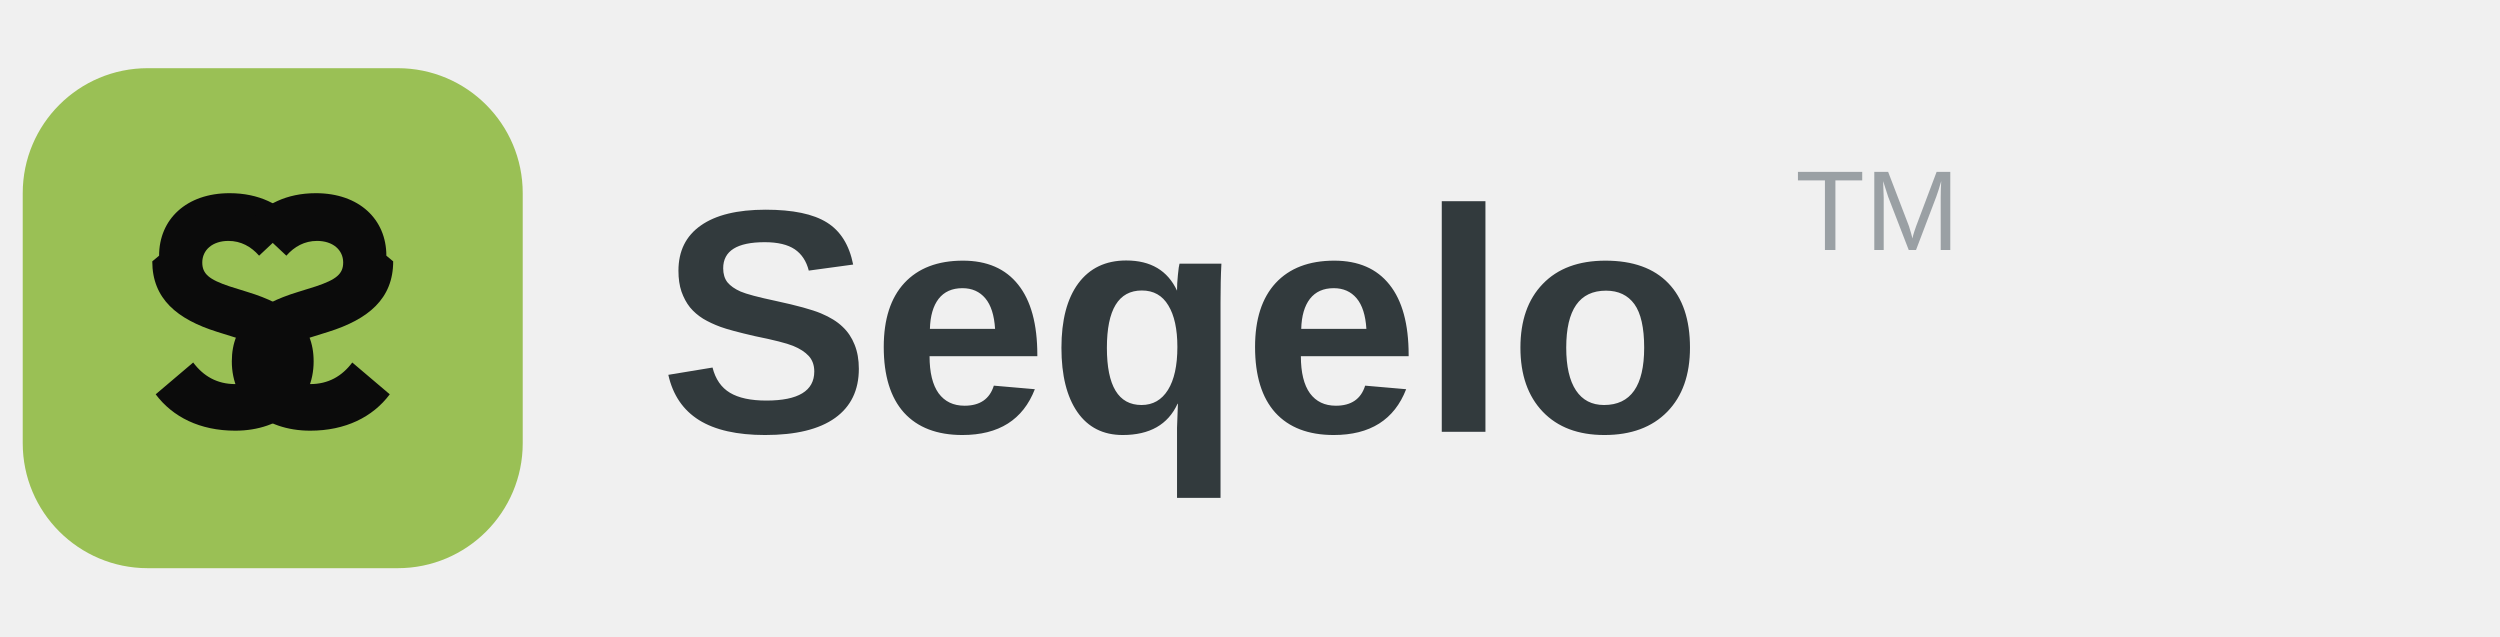
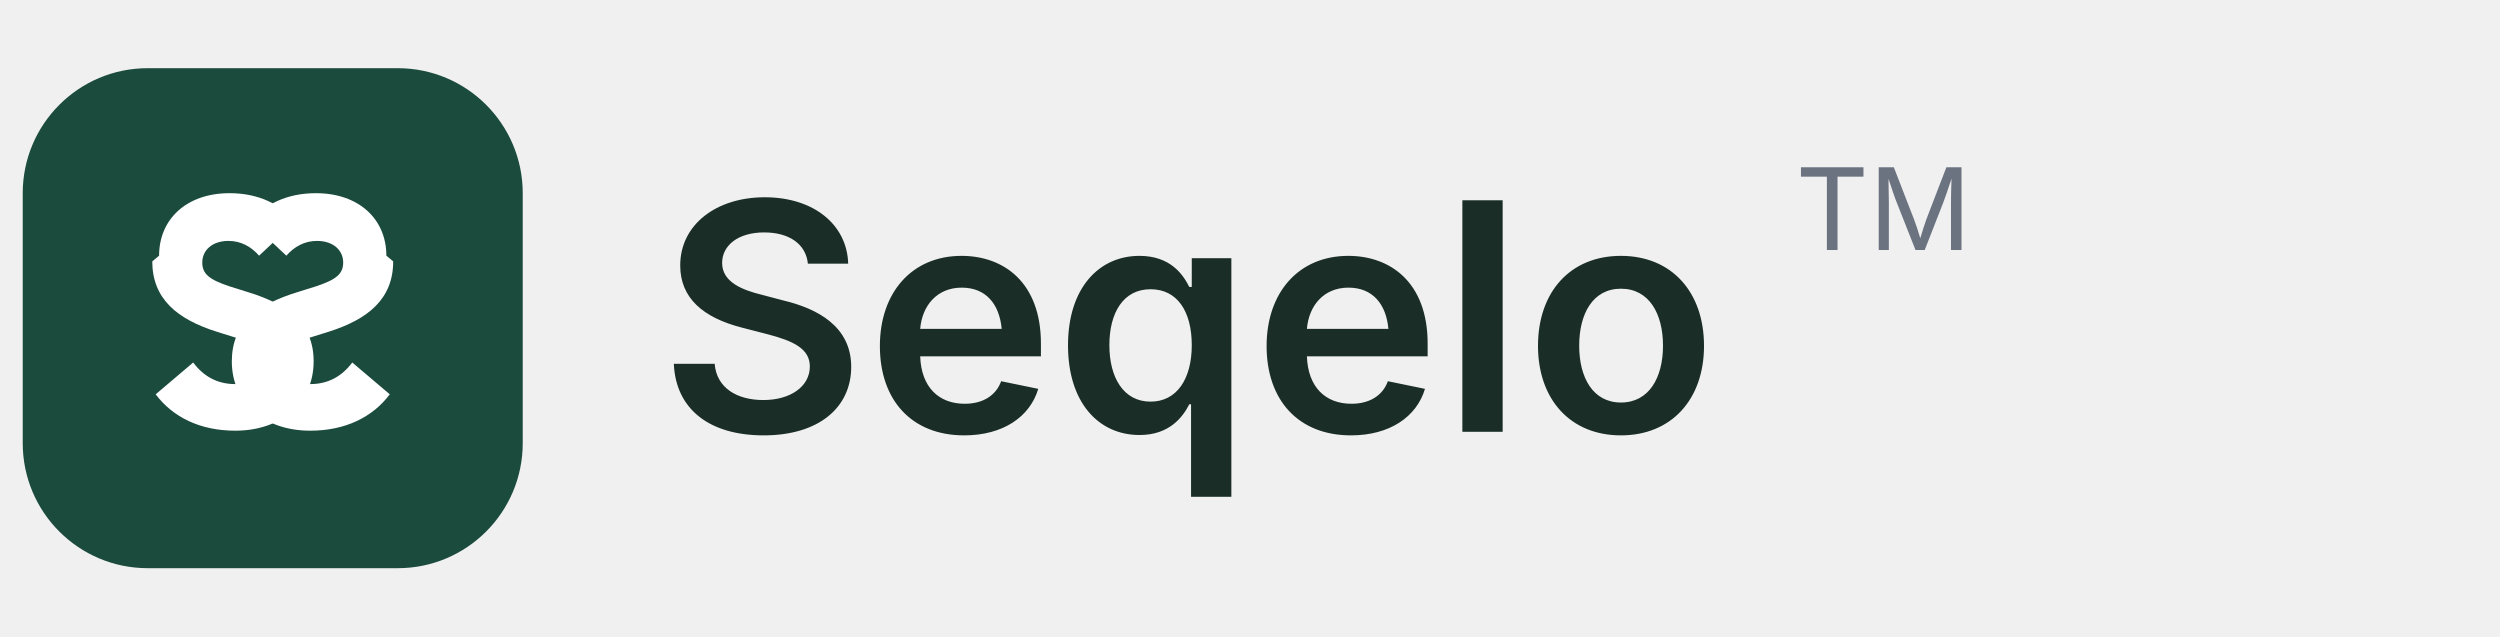
<svg xmlns="http://www.w3.org/2000/svg" viewBox="0 0 220 56" fill="none" role="img" aria-label="Seqelo">
-   <rect x="2" y="6" width="44" height="44" rx="11" fill="#9AC055" />
-   <path d="M14 22.5c0-3.2 2.4-5.5 6.2-5.5 2.6 0 4.5 1 5.8 2.5l-3.2 3c-.7-.8-1.6-1.3-2.7-1.3-1.4 0-2.3.8-2.3 1.9 0 1 .6 1.5 2.4 2.1l1.6.5c3.6 1.1 5.8 2.8 5.8 6.1 0 3.6-2.8 6.1-6.9 6.1-3.1 0-5.5-1.2-7-3.2l3.3-2.8c.9 1.2 2.1 1.9 3.7 1.9 1.5 0 2.5-.8 2.5-2 0-1-.6-1.5-2.5-2.1l-1.6-.5c-3.5-1.1-5.7-2.9-5.7-6.2z" fill="#0B0B0B" />
-   <path d="M34 22.5c0-3.2-2.4-5.5-6.2-5.5-2.6 0-4.5 1-5.8 2.5l3.2 3c.7-.8 1.6-1.3 2.7-1.3 1.4 0 2.3.8 2.3 1.9 0 1-.6 1.5-2.4 2.1l-1.6.5c-3.6 1.1-5.8 2.8-5.8 6.1 0 3.6 2.8 6.1 6.9 6.1 3.1 0 5.5-1.2 7-3.2l-3.3-2.8c-.9 1.2-2.1 1.9-3.7 1.9-1.5 0-2.5-.8-2.5-2 0-1 .6-1.5 2.5-2.1l1.6-.5c3.5-1.1 5.7-2.9 5.7-6.2z" fill="#0B0B0B" />
-   <text x="58" y="38" font-family="Montserrat, Arial, sans-serif" font-size="28" font-weight="600" fill="#323A3D">Seqelo</text>
-   <text x="158" y="22" font-family="Montserrat, Arial, sans-serif" font-size="10" fill="#9AA0A4">TM</text>
+   <rect x="2" y="6" width="44" height="44" rx="11" fill="#1B4B3D" />
+   <path d="M14 22.5c0-3.2 2.4-5.5 6.2-5.5 2.6 0 4.5 1 5.8 2.5l-3.2 3c-.7-.8-1.6-1.3-2.7-1.3-1.4 0-2.3.8-2.3 1.9 0 1 .6 1.5 2.4 2.1l1.6.5c3.6 1.1 5.8 2.8 5.8 6.1 0 3.6-2.8 6.1-6.9 6.1-3.1 0-5.5-1.2-7-3.2l3.3-2.8c.9 1.2 2.1 1.9 3.7 1.9 1.5 0 2.5-.8 2.5-2 0-1-.6-1.5-2.5-2.1l-1.6-.5c-3.5-1.1-5.7-2.9-5.7-6.2z" fill="#FFFFFF" />
+   <path d="M34 22.5c0-3.2-2.4-5.5-6.2-5.5-2.6 0-4.5 1-5.8 2.5l3.2 3c.7-.8 1.6-1.3 2.7-1.3 1.4 0 2.3.8 2.3 1.9 0 1-.6 1.5-2.4 2.1l-1.6.5c-3.6 1.1-5.8 2.8-5.8 6.1 0 3.6 2.8 6.1 6.9 6.1 3.1 0 5.5-1.2 7-3.2l-3.3-2.8c-.9 1.2-2.1 1.9-3.7 1.9-1.5 0-2.5-.8-2.5-2 0-1 .6-1.5 2.5-2.1l1.6-.5c3.5-1.1 5.7-2.9 5.7-6.2z" fill="#FFFFFF" />
+   <text x="58" y="38" font-family="Inter, Arial, sans-serif" font-size="28" font-weight="600" fill="#1A2E27">Seqelo</text>
+   <text x="158" y="22" font-family="Inter, Arial, sans-serif" font-size="10" fill="#6B7280">TM</text>
</svg>
